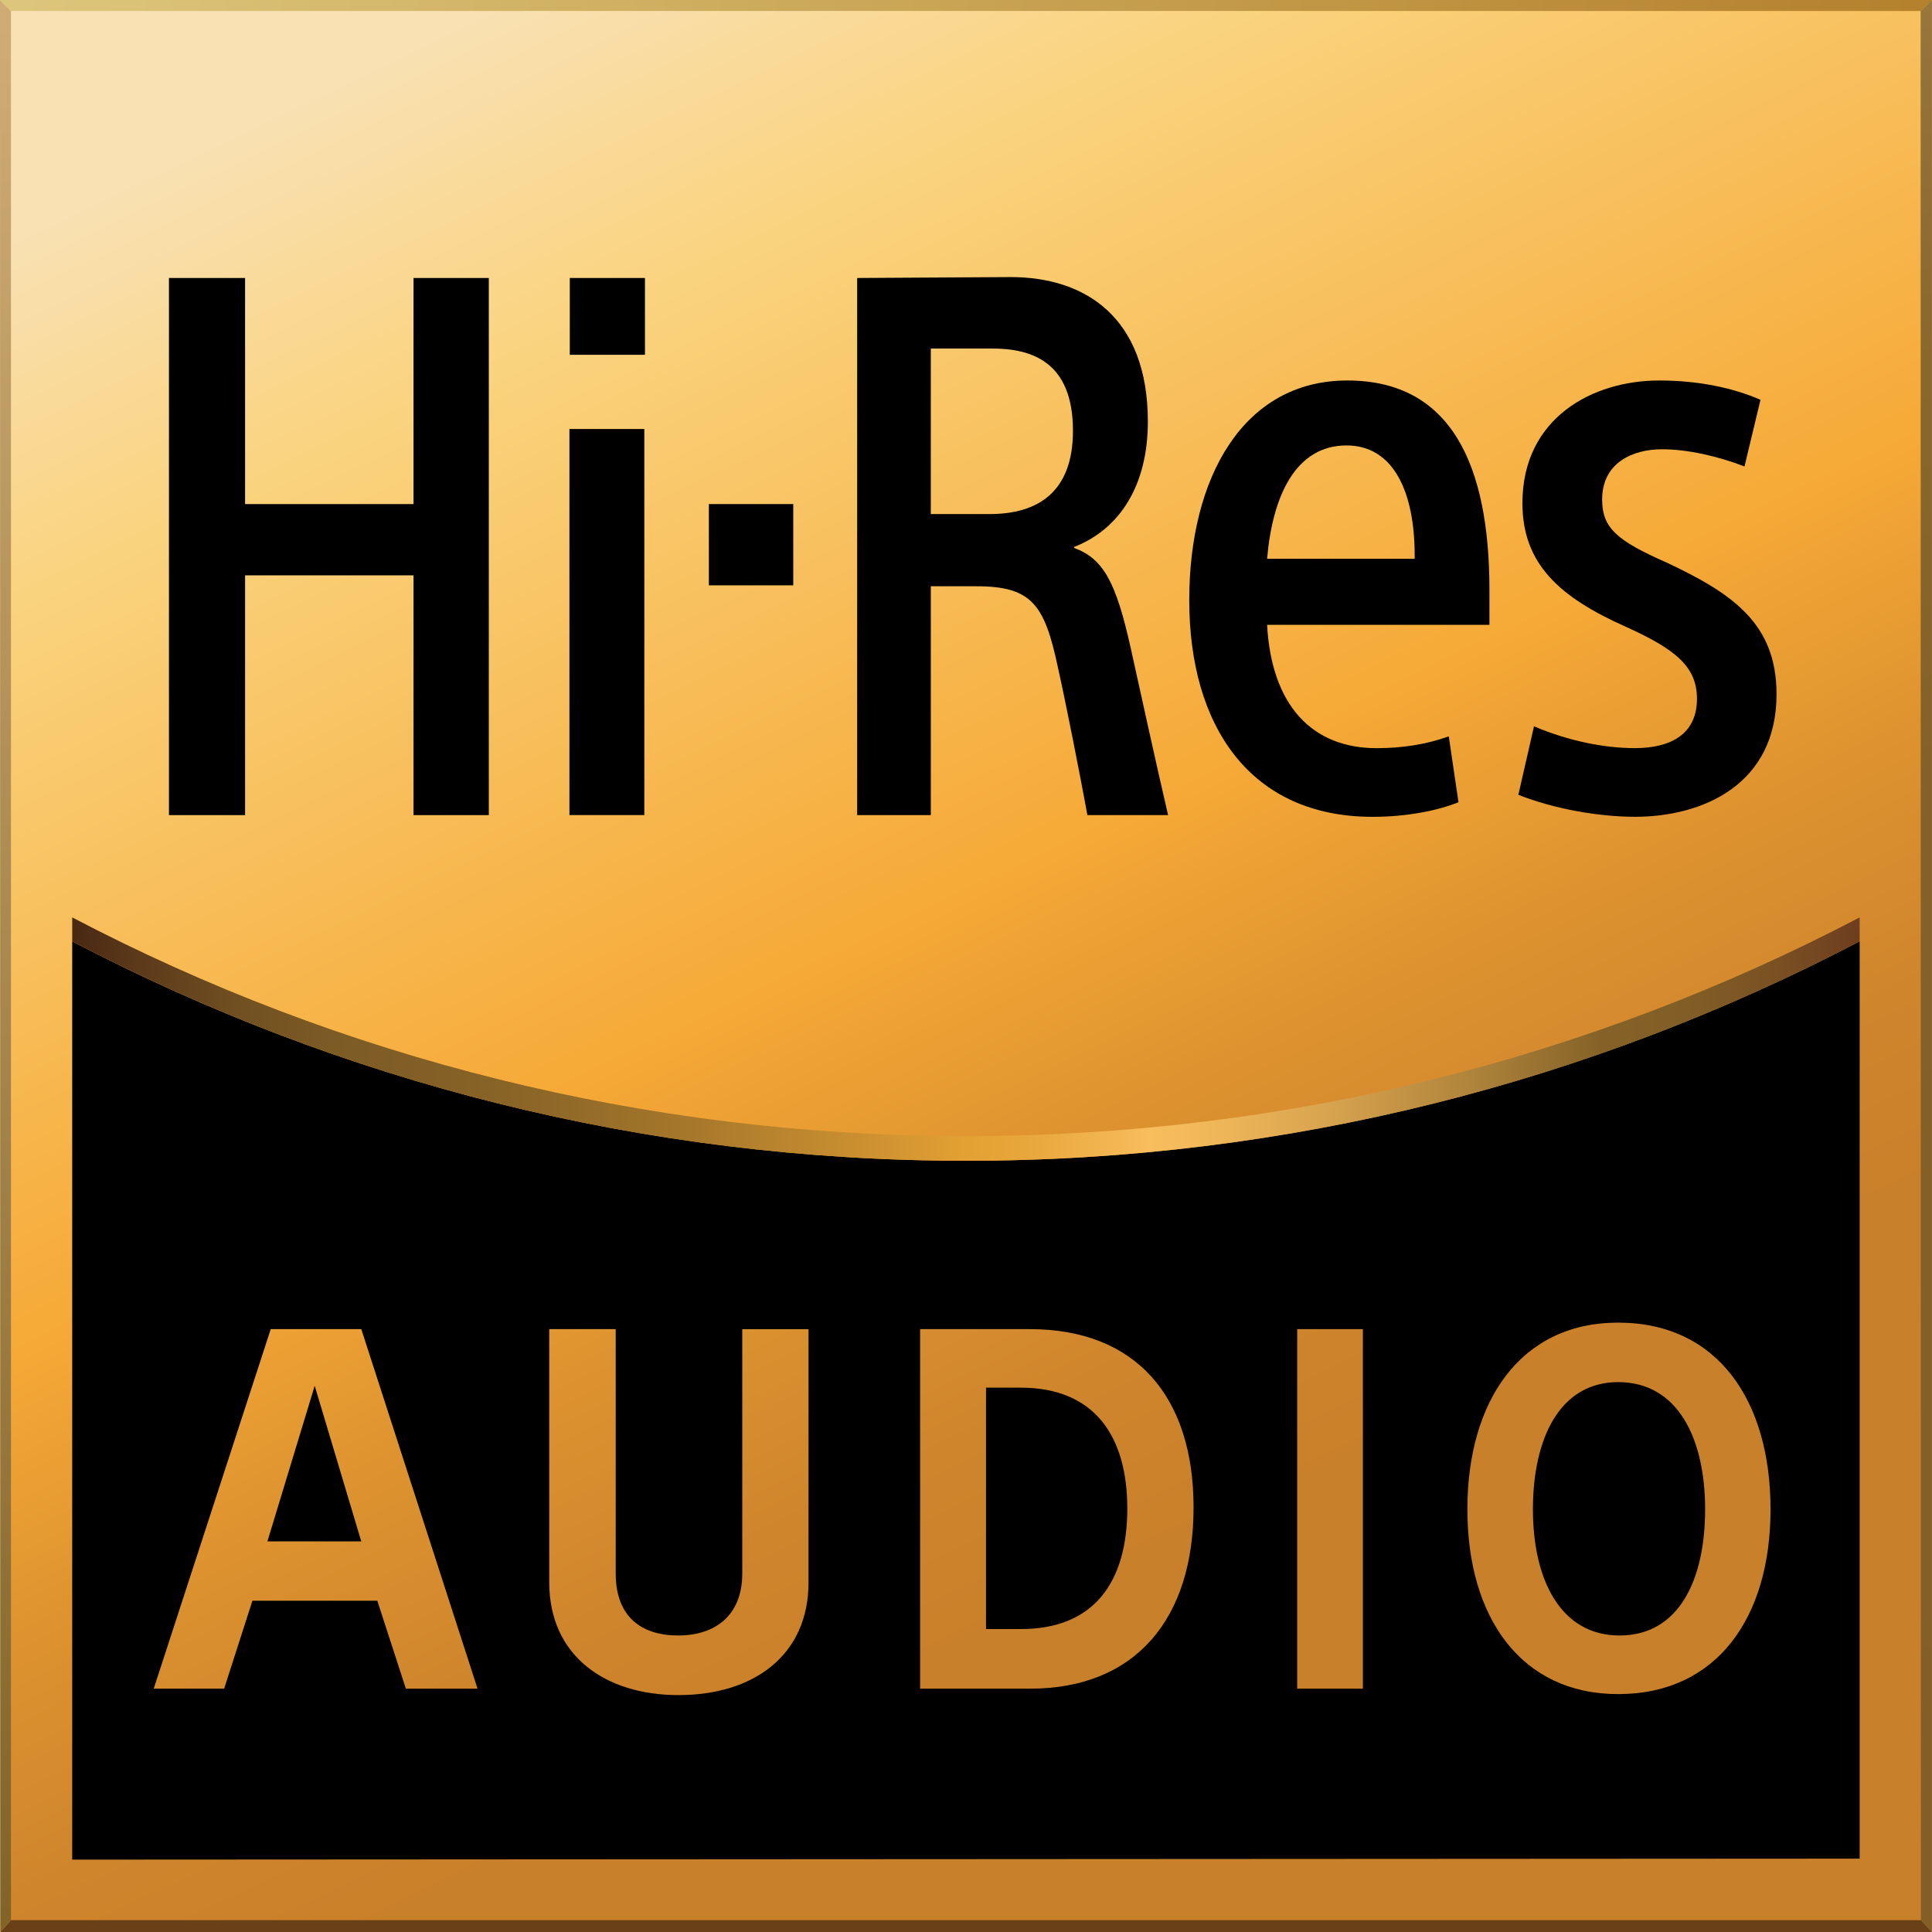
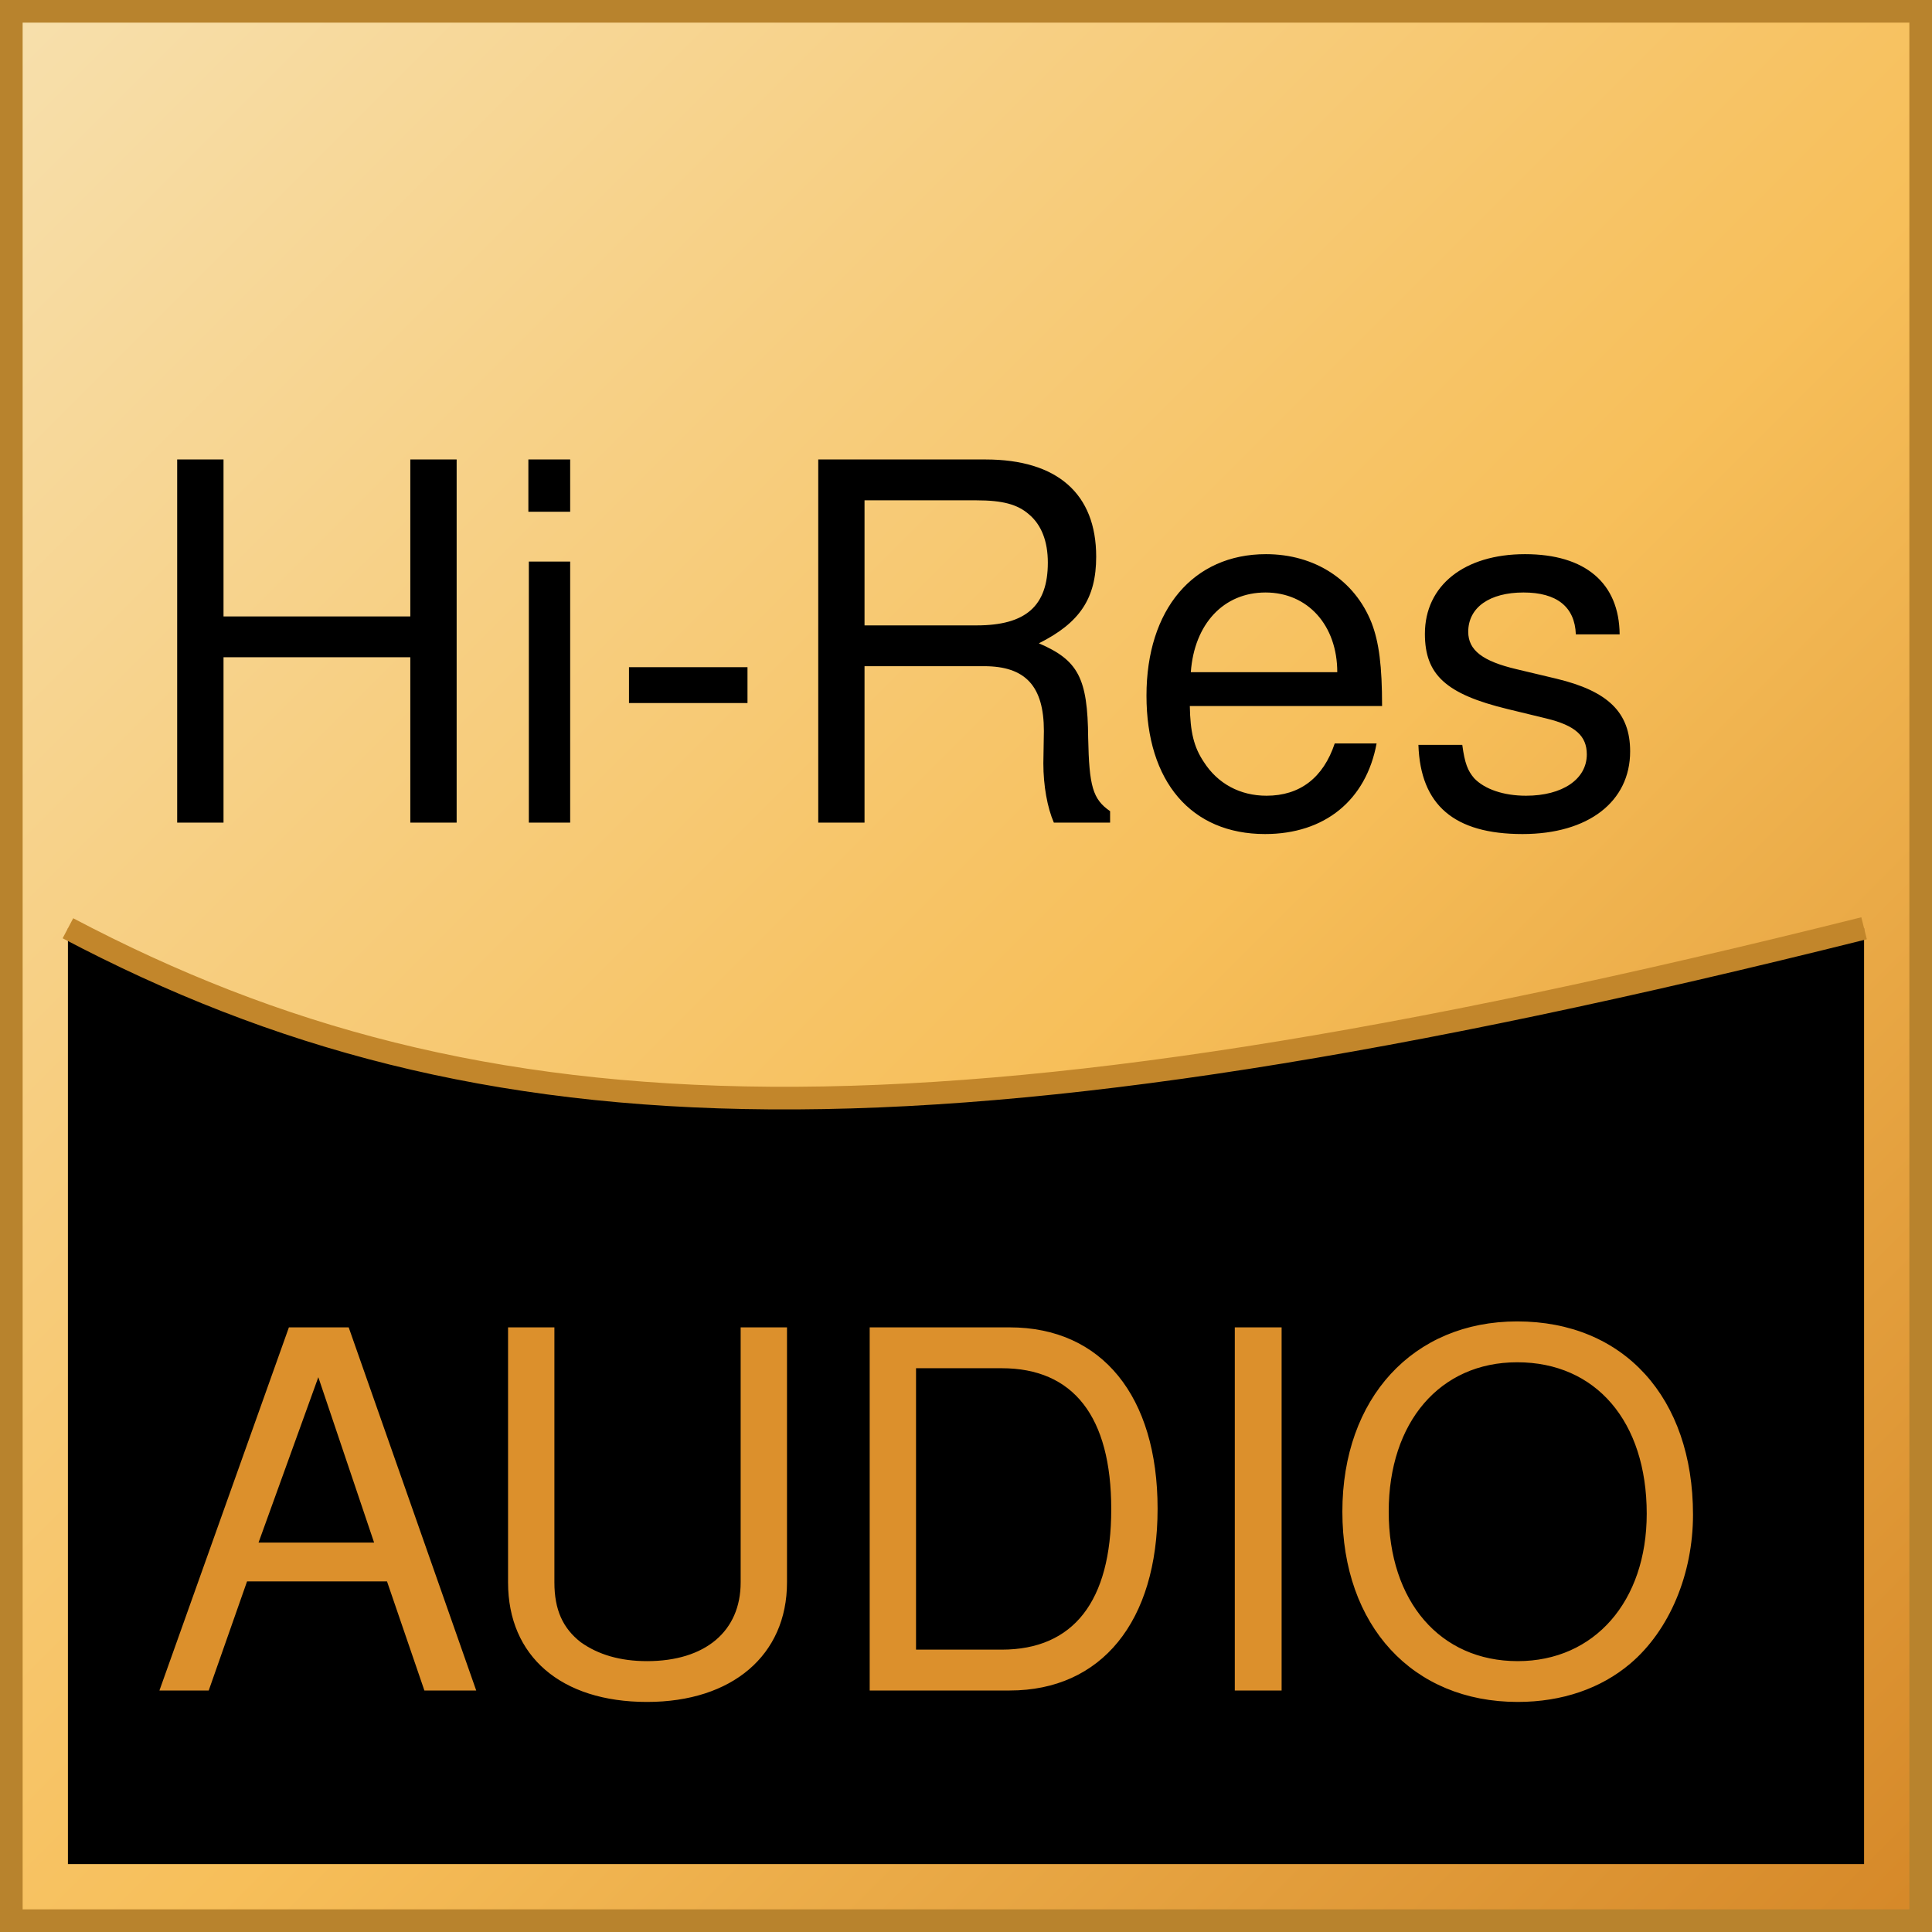
- <svg xmlns="http://www.w3.org/2000/svg" xmlns:xlink="http://www.w3.org/1999/xlink" version="1.1" id="Layer_1" x="0px" y="0px" viewBox="0 0 48.425 48.426" style="enable-background:new 0 0 48.425 48.426;" xml:space="preserve">
-   <style type="text/css">
- 	.st0{display:none;}
- 	.st1{display:inline;fill:#FFFFFF;}
- 	.st2{display:inline;}
- 	.st3{fill:#FFFFFF;}
- 	.st4{clip-path:url(#SVGID_2_);fill:url(#SVGID_3_);}
- 	.st5{clip-path:url(#SVGID_5_);fill:url(#SVGID_6_);}
- 	.st6{clip-path:url(#SVGID_8_);fill:url(#SVGID_9_);}
- 	.st7{fill:#6A4018;}
- 	.st8{clip-path:url(#SVGID_11_);fill:url(#SVGID_12_);}
- 	.st9{clip-path:url(#SVGID_14_);fill:url(#SVGID_15_);}
- 	.st10{clip-path:url(#SVGID_17_);fill:url(#SVGID_18_);}
- 	.st11{clip-path:url(#SVGID_20_);fill:url(#SVGID_21_);}
- </style>
-   <g class="st0">
-     <polygon class="st1" points="48.425,60.509 0.01,60.537 0.01,48.425 48.425,48.425  " />
-     <polygon class="st2" points="48.425,60.509 0.01,60.537 0.01,48.425 48.425,48.425  " />
-     <g class="st2">
-       <polygon class="st3" points="7.648,51.911 7.614,51.911 6.786,57.622 5.017,57.622     3.913,50.608 5.304,50.608 5.967,56.035 5.986,56.035 6.733,50.608 8.55,50.608     9.284,56.035 9.292,56.035 9.957,50.608 11.334,50.608 10.216,57.622 8.423,57.622       " />
-       <rect x="12.608" y="50.608" class="st3" width="1.285" height="7.014" />
-       <path class="st3" d="M15.554,50.608h2.213c1.004,0,2.008,0.453,2.008,1.898    c0,0.849-0.402,1.378-0.978,1.628v0.024c0.359,0.158,0.496,0.411,0.694,1.26    c0.186,0.756,0.333,1.442,0.5,2.204h-1.365c-0.099-0.531-0.268-1.401-0.384-1.837    c-0.16-0.756-0.348-1.009-1.003-1.009h-0.376v2.846h-1.309V50.608z     M16.863,53.652h0.609c0.523,0,1.002-0.229,1.002-0.964    c0-0.777-0.522-0.938-1.053-0.938h-0.558V53.652z" />
-       <polygon class="st3" points="21.367,50.608 24.742,50.608 24.742,51.75 22.662,51.75     22.662,53.473 24.579,53.473 24.579,54.591 22.662,54.618 22.662,56.474     24.844,56.474 24.844,57.622 21.367,57.622   " />
-       <polygon class="st3" points="26.387,50.608 27.675,50.608 27.675,56.474 29.809,56.474     29.809,57.622 26.387,57.622   " />
-       <polygon class="st3" points="31.205,50.608 34.598,50.608 34.598,51.75 32.514,51.75     32.514,53.473 34.415,53.473 34.415,54.591 32.514,54.591 32.514,56.474     34.668,56.474 34.668,57.622 31.205,57.622   " />
-       <path class="st3" d="M39.25,51.84c-0.365-0.133-0.661-0.204-1.057-0.204    c-0.457,0-0.925,0.204-0.925,0.778c0,0.417,0.228,0.642,0.938,1.078    c0.976,0.574,1.63,1.012,1.63,2.201c0,1.398-1.052,2.044-2.257,2.044    c-0.507,0-1.124-0.096-1.617-0.275l0.263-1.148    c0.468,0.185,0.904,0.271,1.329,0.271c0.591,0,0.991-0.271,0.991-0.821    c0-0.507-0.357-0.803-1.058-1.216c-0.895-0.482-1.498-1.031-1.498-2.063    c0-1.491,1.083-1.994,2.136-1.994c0.522,0,0.992,0.068,1.384,0.203L39.25,51.84    z" />
-       <path class="st3" d="M44.017,51.84c-0.35-0.133-0.659-0.204-1.051-0.204    c-0.457,0-0.926,0.204-0.926,0.756c0,0.439,0.229,0.664,0.952,1.1    c0.965,0.574,1.589,1.012,1.589,2.201c0,1.398-1.04,2.044-2.253,2.044    c-0.491,0-1.102-0.096-1.584-0.275l0.275-1.148    c0.439,0.185,0.892,0.271,1.309,0.271c0.571,0,0.982-0.271,0.982-0.821    c0-0.507-0.344-0.803-1.066-1.216c-0.901-0.482-1.5-1.031-1.5-2.063    c0-1.491,1.093-1.994,2.139-1.994c0.522,0,1.016,0.068,1.393,0.203    L44.017,51.84z" />
-     </g>
-   </g>
-   <g>
-     <path d="M41.775,14.101c-1.26-0.554-1.617-0.874-1.617-1.582   c0-0.92,0.765-1.258,1.502-1.258c0.642,0,1.412,0.177,2.066,0.431l0.401-1.671   c-0.69-0.301-1.561-0.484-2.537-0.484c-1.673,0-3.43,0.938-3.43,3.075   c0,1.532,0.941,2.36,2.584,3.095c1.263,0.592,1.791,1.007,1.791,1.809   c0,0.893-0.668,1.236-1.554,1.236c-0.774,0-1.667-0.18-2.531-0.546l-0.392,1.716   c0.871,0.346,1.995,0.551,2.923,0.551c1.69,0,3.548-0.801,3.548-3.071   C44.529,15.634,43.437,14.882,41.775,14.101" />
-     <path d="M33.771,9.537c-2.609,0-3.962,2.433-3.962,5.505   c0,3.164,1.531,5.432,4.594,5.432c0.862,0,1.646-0.159,2.154-0.366l-0.243-1.651   c-0.571,0.206-1.179,0.296-1.809,0.296c-1.621,0-2.635-1.075-2.745-3.092h5.573   v-0.871C37.333,11.65,36.372,9.537,33.771,9.537 M35.459,14.006h-3.699   c0.136-1.579,0.716-2.841,1.992-2.841c1.178,0,1.707,1.171,1.707,2.753V14.006z" />
-     <path d="M26.919,13.735v-0.026c1.164-0.455,1.852-1.559,1.852-3.141   c0-2.634-1.589-3.623-3.437-3.623l-3.849,0.023v13.462h1.846v-5.735h1.146   c1.386,0,1.704,0.461,2.037,2.02c0.195,0.87,0.553,2.68,0.742,3.715h2.022   c-0.341-1.47-0.618-2.752-0.939-4.198C27.975,14.603,27.663,14.006,26.919,13.735    M24.81,12.885h-1.479V8.736h1.538c1.005,0,2.025,0.342,2.025,2.063   C26.894,12.335,26.011,12.885,24.81,12.885" />
-     <rect x="17.768" y="12.635" width="2.115" height="2.037" />
-     <rect x="14.282" y="6.968" width="1.884" height="1.925" />
-     <rect x="14.273" y="10.753" width="1.877" height="9.677" />
-     <polygon points="10.365,12.635 6.143,12.635 6.143,6.968 4.235,6.968 4.235,20.431    6.143,20.431 6.143,14.421 10.365,14.421 10.365,20.431 12.252,20.431    12.252,6.968 10.365,6.968  " />
-     <path d="M24.215,29.095c-8.078,0-15.709-1.993-22.405-5.5v23.017l44.803-0.025V23.595   C39.917,27.102,32.298,29.095,24.215,29.095 M10.173,42.327l-0.716-2.205H6.327   l-0.709,2.205H3.853l2.933-9.012h2.27l2.899,9.012H10.173z M20.266,39.662   c0,1.838-1.386,2.826-3.258,2.826c-1.843,0-3.241-0.988-3.241-2.826v-6.347h1.666   V39.438c0,1.103,0.661,1.556,1.566,1.556c0.905,0,1.606-0.481,1.606-1.556v-6.122   h1.661V39.662z M25.816,42.327h-2.753v-9.012h2.753   c2.66,0,4.101,1.698,4.101,4.468C29.917,40.561,28.476,42.327,25.816,42.327    M34.161,42.327h-1.647v-9.012h1.647V42.327z M40.559,42.463   c-2.434,0-3.779-1.923-3.779-4.631s1.327-4.68,3.779-4.68   c2.507,0,3.82,1.972,3.82,4.68S43.038,42.463,40.559,42.463" />
-     <polygon points="6.703,38.635 9.055,38.635 7.888,34.735  " />
-     <path d="M25.585,34.782h-0.87v6.051h0.87c1.847,0,2.671-1.188,2.671-3.025   C28.256,35.999,27.432,34.782,25.585,34.782" />
-     <path d="M40.559,34.643c-1.458,0-2.136,1.402-2.136,3.189   c0,1.766,0.695,3.162,2.17,3.162c1.491,0,2.146-1.396,2.146-3.162   C42.739,36.045,42.05,34.643,40.559,34.643" />
-   </g>
-   <g>
-     <defs>
-       <polygon id="SVGID_1_" points="0,0 0.275,0.275 48.141,0.275 48.425,0   " />
-     </defs>
-     <clipPath id="SVGID_2_">
-       <use xlink:href="#SVGID_1_" style="overflow:visible;" />
-     </clipPath>
-     <linearGradient id="SVGID_3_" gradientUnits="userSpaceOnUse" x1="-276.059" y1="452.515" x2="-275.059" y2="452.515" gradientTransform="matrix(48.42455 -0.0025294 0.0025294 48.42455 13366.881 -21913.389)">
-       <stop offset="0" style="stop-color:#DDC77C" />
-       <stop offset="1" style="stop-color:#B4802C" />
+ <svg xmlns="http://www.w3.org/2000/svg" viewBox="0 0 512 512" role="img" aria-labelledby="title desc">
+   <defs>
+     <linearGradient id="gold" x1="0" y1="0" x2="1" y2="1">
+       <stop offset="0%" stop-color="#f7dfab" />
+       <stop offset="55%" stop-color="#f7bf5a" />
+       <stop offset="100%" stop-color="#d68929" />
    </linearGradient>
-     <rect x="-0" y="-0.001" class="st4" width="48.425" height="0.277" />
-   </g>
-   <g>
-     <defs>
-       <path id="SVGID_4_" d="M24.214,28.477c-8.077,0-15.708-1.972-22.404-5.482v0.6    c6.696,3.507,14.327,5.5,22.404,5.5c8.083,0,15.703-1.993,22.399-5.5v-0.6    C39.917,26.505,32.297,28.477,24.214,28.477" />
-     </defs>
-     <clipPath id="SVGID_5_">
-       <use xlink:href="#SVGID_4_" style="overflow:visible;" />
-     </clipPath>
-     <linearGradient id="SVGID_6_" gradientUnits="userSpaceOnUse" x1="-276.443" y1="453.095" x2="-275.443" y2="453.095" gradientTransform="matrix(44.8038 -0.0023356 0.0023356 44.8038 12386.464 -20274.979)">
-       <stop offset="0" style="stop-color:#472613" />
-       <stop offset="0.041" style="stop-color:#5C3A1A" />
-       <stop offset="0.095" style="stop-color:#704F21" />
-       <stop offset="0.148" style="stop-color:#7D5B25" />
-       <stop offset="0.2" style="stop-color:#815F26" />
-       <stop offset="0.251" style="stop-color:#8A6527" />
-       <stop offset="0.334" style="stop-color:#A2752A" />
-       <stop offset="0.439" style="stop-color:#CA8F30" />
-       <stop offset="0.5" style="stop-color:#E4A133" />
-       <stop offset="0.532" style="stop-color:#E8A73C" />
-       <stop offset="0.584" style="stop-color:#F4B754" />
-       <stop offset="0.6" style="stop-color:#F8BD5D" />
-       <stop offset="0.638" style="stop-color:#EFB659" />
-       <stop offset="0.7" style="stop-color:#D7A34E" />
-       <stop offset="0.777" style="stop-color:#AF843B" />
-       <stop offset="0.85" style="stop-color:#846227" />
-       <stop offset="0.897" style="stop-color:#815E26" />
-       <stop offset="0.945" style="stop-color:#7A5123" />
-       <stop offset="0.995" style="stop-color:#6D3D1E" />
-       <stop offset="1" style="stop-color:#6B3A1D" />
-     </linearGradient>
-     <rect x="1.81" y="22.994" class="st5" width="44.803" height="6.102" />
-   </g>
-   <g>
-     <defs>
-       <polygon id="SVGID_7_" points="0,0 0.009,48.425 48.425,48.425 48.425,0   " />
-     </defs>
-     <clipPath id="SVGID_8_">
-       <use xlink:href="#SVGID_7_" style="overflow:visible;" />
-     </clipPath>
-     <linearGradient id="SVGID_9_" gradientUnits="userSpaceOnUse" x1="-266.128" y1="453.79" x2="-265.128" y2="453.79" gradientTransform="matrix(17.78627 38.13756 -38.13756 17.78627 22052.695 2078.058)">
-       <stop offset="0" style="stop-color:#F9E1B4" />
-       <stop offset="0.2" style="stop-color:#FAD37E" />
-       <stop offset="0.6" style="stop-color:#F6A936" />
-       <stop offset="0.743" style="stop-color:#DF9430" />
-       <stop offset="0.888" style="stop-color:#CF852C" />
-       <stop offset="1" style="stop-color:#C9802A" />
-     </linearGradient>
-     <polygon class="st6" points="-18.55,8.651 8.651,66.975 66.974,39.774 39.774,-18.549  " />
-   </g>
-   <g>
-     <path d="M41.775,14.101c-1.26-0.554-1.617-0.874-1.617-1.582   c0-0.92,0.765-1.258,1.502-1.258c0.642,0,1.412,0.177,2.066,0.431l0.401-1.671   c-0.69-0.301-1.561-0.484-2.537-0.484c-1.673,0-3.43,0.938-3.43,3.075   c0,1.532,0.941,2.36,2.584,3.095c1.263,0.569,1.791,1.007,1.791,1.809   c0,0.893-0.668,1.236-1.554,1.236c-0.774,0-1.667-0.18-2.531-0.546l-0.392,1.716   c0.871,0.346,1.995,0.551,2.923,0.551c1.69,0,3.548-0.801,3.548-3.071   C44.529,15.634,43.437,14.882,41.775,14.101" />
-     <path d="M33.771,9.537c-2.609,0-3.962,2.433-3.962,5.505   c0,3.164,1.531,5.432,4.594,5.432c0.862,0,1.646-0.159,2.154-0.366l-0.243-1.651   c-0.571,0.206-1.179,0.296-1.809,0.296c-1.621,0-2.635-1.075-2.745-3.092h5.573   v-0.871C37.333,11.65,36.372,9.537,33.771,9.537 M35.459,14.006h-3.699   c0.136-1.579,0.716-2.841,1.992-2.841c1.178,0,1.707,1.171,1.707,2.753V14.006z" />
-     <path d="M26.925,13.735v-0.026c1.158-0.455,1.846-1.559,1.846-3.141   c0-2.634-1.589-3.623-3.437-3.623l-3.849,0.023v13.462h1.846v-5.735h1.146   c1.386,0,1.704,0.461,2.037,2.02c0.195,0.87,0.553,2.68,0.742,3.715h2.022   c-0.341-1.47-0.618-2.752-0.939-4.198C27.975,14.603,27.663,14.006,26.925,13.735    M24.81,12.885h-1.479V8.736h1.538c1.005,0,2.025,0.342,2.025,2.063   C26.894,12.335,26.011,12.885,24.81,12.885" />
-     <rect x="17.768" y="12.635" width="2.115" height="2.037" />
-     <rect x="14.282" y="6.968" width="1.884" height="1.925" />
-     <rect x="14.273" y="10.753" width="1.877" height="9.677" />
-     <polygon points="10.365,12.635 6.143,12.635 6.143,6.968 4.235,6.968 4.235,20.431    6.143,20.431 6.143,14.421 10.365,14.421 10.365,20.431 12.252,20.431    12.252,6.968 10.365,6.968  " />
-     <path d="M24.215,29.095c-8.078,0-15.709-1.993-22.405-5.5v23.017l44.803-0.025V23.595   C39.917,27.102,32.298,29.095,24.215,29.095 M10.173,42.327l-0.716-2.205H6.327   l-0.709,2.205H3.853l2.933-9.012h2.27l2.914,9.012H10.173z M20.266,39.662   c0,1.838-1.386,2.826-3.258,2.826c-1.843,0-3.241-0.988-3.241-2.826v-6.347h1.666   V39.438c0,1.103,0.661,1.556,1.566,1.556c0.905,0,1.606-0.481,1.606-1.556v-6.122   h1.661V39.662z M25.816,42.327h-2.753v-9.012h2.753   c2.66,0,4.101,1.698,4.101,4.468C29.917,40.561,28.476,42.327,25.816,42.327    M34.161,42.327h-1.647v-9.012h1.647V42.327z M40.559,42.463   c-2.434,0-3.779-1.923-3.779-4.631s1.327-4.68,3.779-4.68   c2.507,0,3.82,1.972,3.82,4.68S43.038,42.463,40.559,42.463" />
-     <polygon points="6.703,38.635 9.055,38.635 7.888,34.735  " />
-     <path d="M25.585,34.782h-0.87v6.051h0.87c1.847,0,2.671-1.188,2.671-3.025   C28.256,35.999,27.432,34.782,25.585,34.782" />
-     <path d="M40.559,34.643c-1.458,0-2.136,1.402-2.136,3.189   c0,1.766,0.695,3.162,2.17,3.162c1.491,0,2.146-1.396,2.146-3.162   C42.739,36.045,42.05,34.643,40.559,34.643" />
-     <polygon class="st7" points="0.276,48.129 0.01,48.426 48.425,48.426 48.148,48.129  " />
-   </g>
-   <g>
-     <defs>
-       <polygon id="SVGID_10_" points="48.141,0.275 48.144,23.299 48.148,48.128 48.425,48.425     48.425,0   " />
-     </defs>
-     <clipPath id="SVGID_11_">
-       <use xlink:href="#SVGID_10_" style="overflow:visible;" />
-     </clipPath>
-     <linearGradient id="SVGID_12_" gradientUnits="userSpaceOnUse" x1="-278.479" y1="450.094" x2="-277.479" y2="450.094" gradientTransform="matrix(-0.0025294 -48.42498 -48.42498 0.0025294 21843.395 -13438.062)">
-       <stop offset="0" style="stop-color:#815F26" />
-       <stop offset="0.594" style="stop-color:#836128" />
-       <stop offset="0.808" style="stop-color:#89682E" />
-       <stop offset="0.96" style="stop-color:#947338" />
-       <stop offset="1" style="stop-color:#98783C" />
-     </linearGradient>
-     <rect x="48.14" y="-0" class="st8" width="0.287" height="48.425" />
-   </g>
-   <g>
-     <defs>
-       <polygon id="SVGID_13_" points="0.009,48.425 0.275,48.128 0.275,0.275 0,0   " />
-     </defs>
-     <clipPath id="SVGID_14_">
-       <use xlink:href="#SVGID_13_" style="overflow:visible;" />
-     </clipPath>
-     <linearGradient id="SVGID_15_" gradientUnits="userSpaceOnUse" x1="-264.122" y1="450.094" x2="-263.122" y2="450.094" gradientTransform="matrix(0.0025295 48.42498 -48.42498 0.0025295 21796.617 12788.985)">
-       <stop offset="0" style="stop-color:#CFAD75" />
-       <stop offset="1" style="stop-color:#816328" />
-     </linearGradient>
-     <rect x="-0.001" y="0" class="st9" width="0.278" height="48.425" />
-   </g>
-   <g>
-     <defs>
-       <polygon id="SVGID_16_" points="0,0 0.275,0.275 48.141,0.275 48.425,0   " />
-     </defs>
-     <clipPath id="SVGID_17_">
-       <use xlink:href="#SVGID_16_" style="overflow:visible;" />
-     </clipPath>
-     <linearGradient id="SVGID_18_" gradientUnits="userSpaceOnUse" x1="-276.059" y1="452.515" x2="-275.059" y2="452.515" gradientTransform="matrix(48.42455 -0.0025294 0.0025294 48.42455 13366.881 -21913.389)">
-       <stop offset="0" style="stop-color:#DDC77C" />
-       <stop offset="1" style="stop-color:#B4802C" />
-     </linearGradient>
-     <rect x="-0" y="-0.001" class="st10" width="48.425" height="0.277" />
-   </g>
-   <g>
-     <defs>
-       <path id="SVGID_19_" d="M24.214,28.477c-8.077,0-15.708-1.972-22.404-5.482v0.6    c6.696,3.507,14.327,5.5,22.404,5.5c8.083,0,15.703-1.993,22.399-5.5v-0.6    C39.917,26.505,32.297,28.477,24.214,28.477" />
-     </defs>
-     <clipPath id="SVGID_20_">
-       <use xlink:href="#SVGID_19_" style="overflow:visible;" />
-     </clipPath>
-     <linearGradient id="SVGID_21_" gradientUnits="userSpaceOnUse" x1="-276.443" y1="453.095" x2="-275.443" y2="453.095" gradientTransform="matrix(44.8038 -0.0023356 0.0023356 44.8038 12386.464 -20274.979)">
-       <stop offset="0" style="stop-color:#472613" />
-       <stop offset="0.041" style="stop-color:#5C3A1A" />
-       <stop offset="0.095" style="stop-color:#704F21" />
-       <stop offset="0.148" style="stop-color:#7D5B25" />
-       <stop offset="0.2" style="stop-color:#815F26" />
-       <stop offset="0.251" style="stop-color:#8A6527" />
-       <stop offset="0.334" style="stop-color:#A2752A" />
-       <stop offset="0.439" style="stop-color:#CA8F30" />
-       <stop offset="0.5" style="stop-color:#E4A133" />
-       <stop offset="0.532" style="stop-color:#E8A73C" />
-       <stop offset="0.584" style="stop-color:#F4B754" />
-       <stop offset="0.6" style="stop-color:#F8BD5D" />
-       <stop offset="0.638" style="stop-color:#EFB659" />
-       <stop offset="0.7" style="stop-color:#D7A34E" />
-       <stop offset="0.777" style="stop-color:#AF843B" />
-       <stop offset="0.85" style="stop-color:#846227" />
-       <stop offset="0.897" style="stop-color:#815E26" />
-       <stop offset="0.945" style="stop-color:#7A5123" />
-       <stop offset="0.995" style="stop-color:#6D3D1E" />
-       <stop offset="1" style="stop-color:#6B3A1D" />
-     </linearGradient>
-     <rect x="1.81" y="22.994" class="st11" width="44.803" height="6.102" />
-   </g>
+   </defs>
+   <rect width="512" height="512" fill="#d28a2e" />
+   <rect x="3" y="3" width="506" height="506" fill="url(#gold)" stroke="#b8832d" stroke-width="6" />
+   <path d="M18 246 C 128 304, 246 308, 494 246 L 494 494 L 18 494 Z" fill="#000000" />
+   <path d="M18 246 C 128 304, 246 308, 494 246" fill="none" stroke="#c2862b" stroke-width="6" />
+   <text x="36" y="218" font-size="132" font-family="Arial Black, Helvetica, Arial, sans-serif" fill="#000000">Hi-Res</text>
+   <text x="40" y="448" font-size="132" font-family="Arial Black, Helvetica, Arial, sans-serif" fill="#dc902c">AUDIO</text>
</svg>
